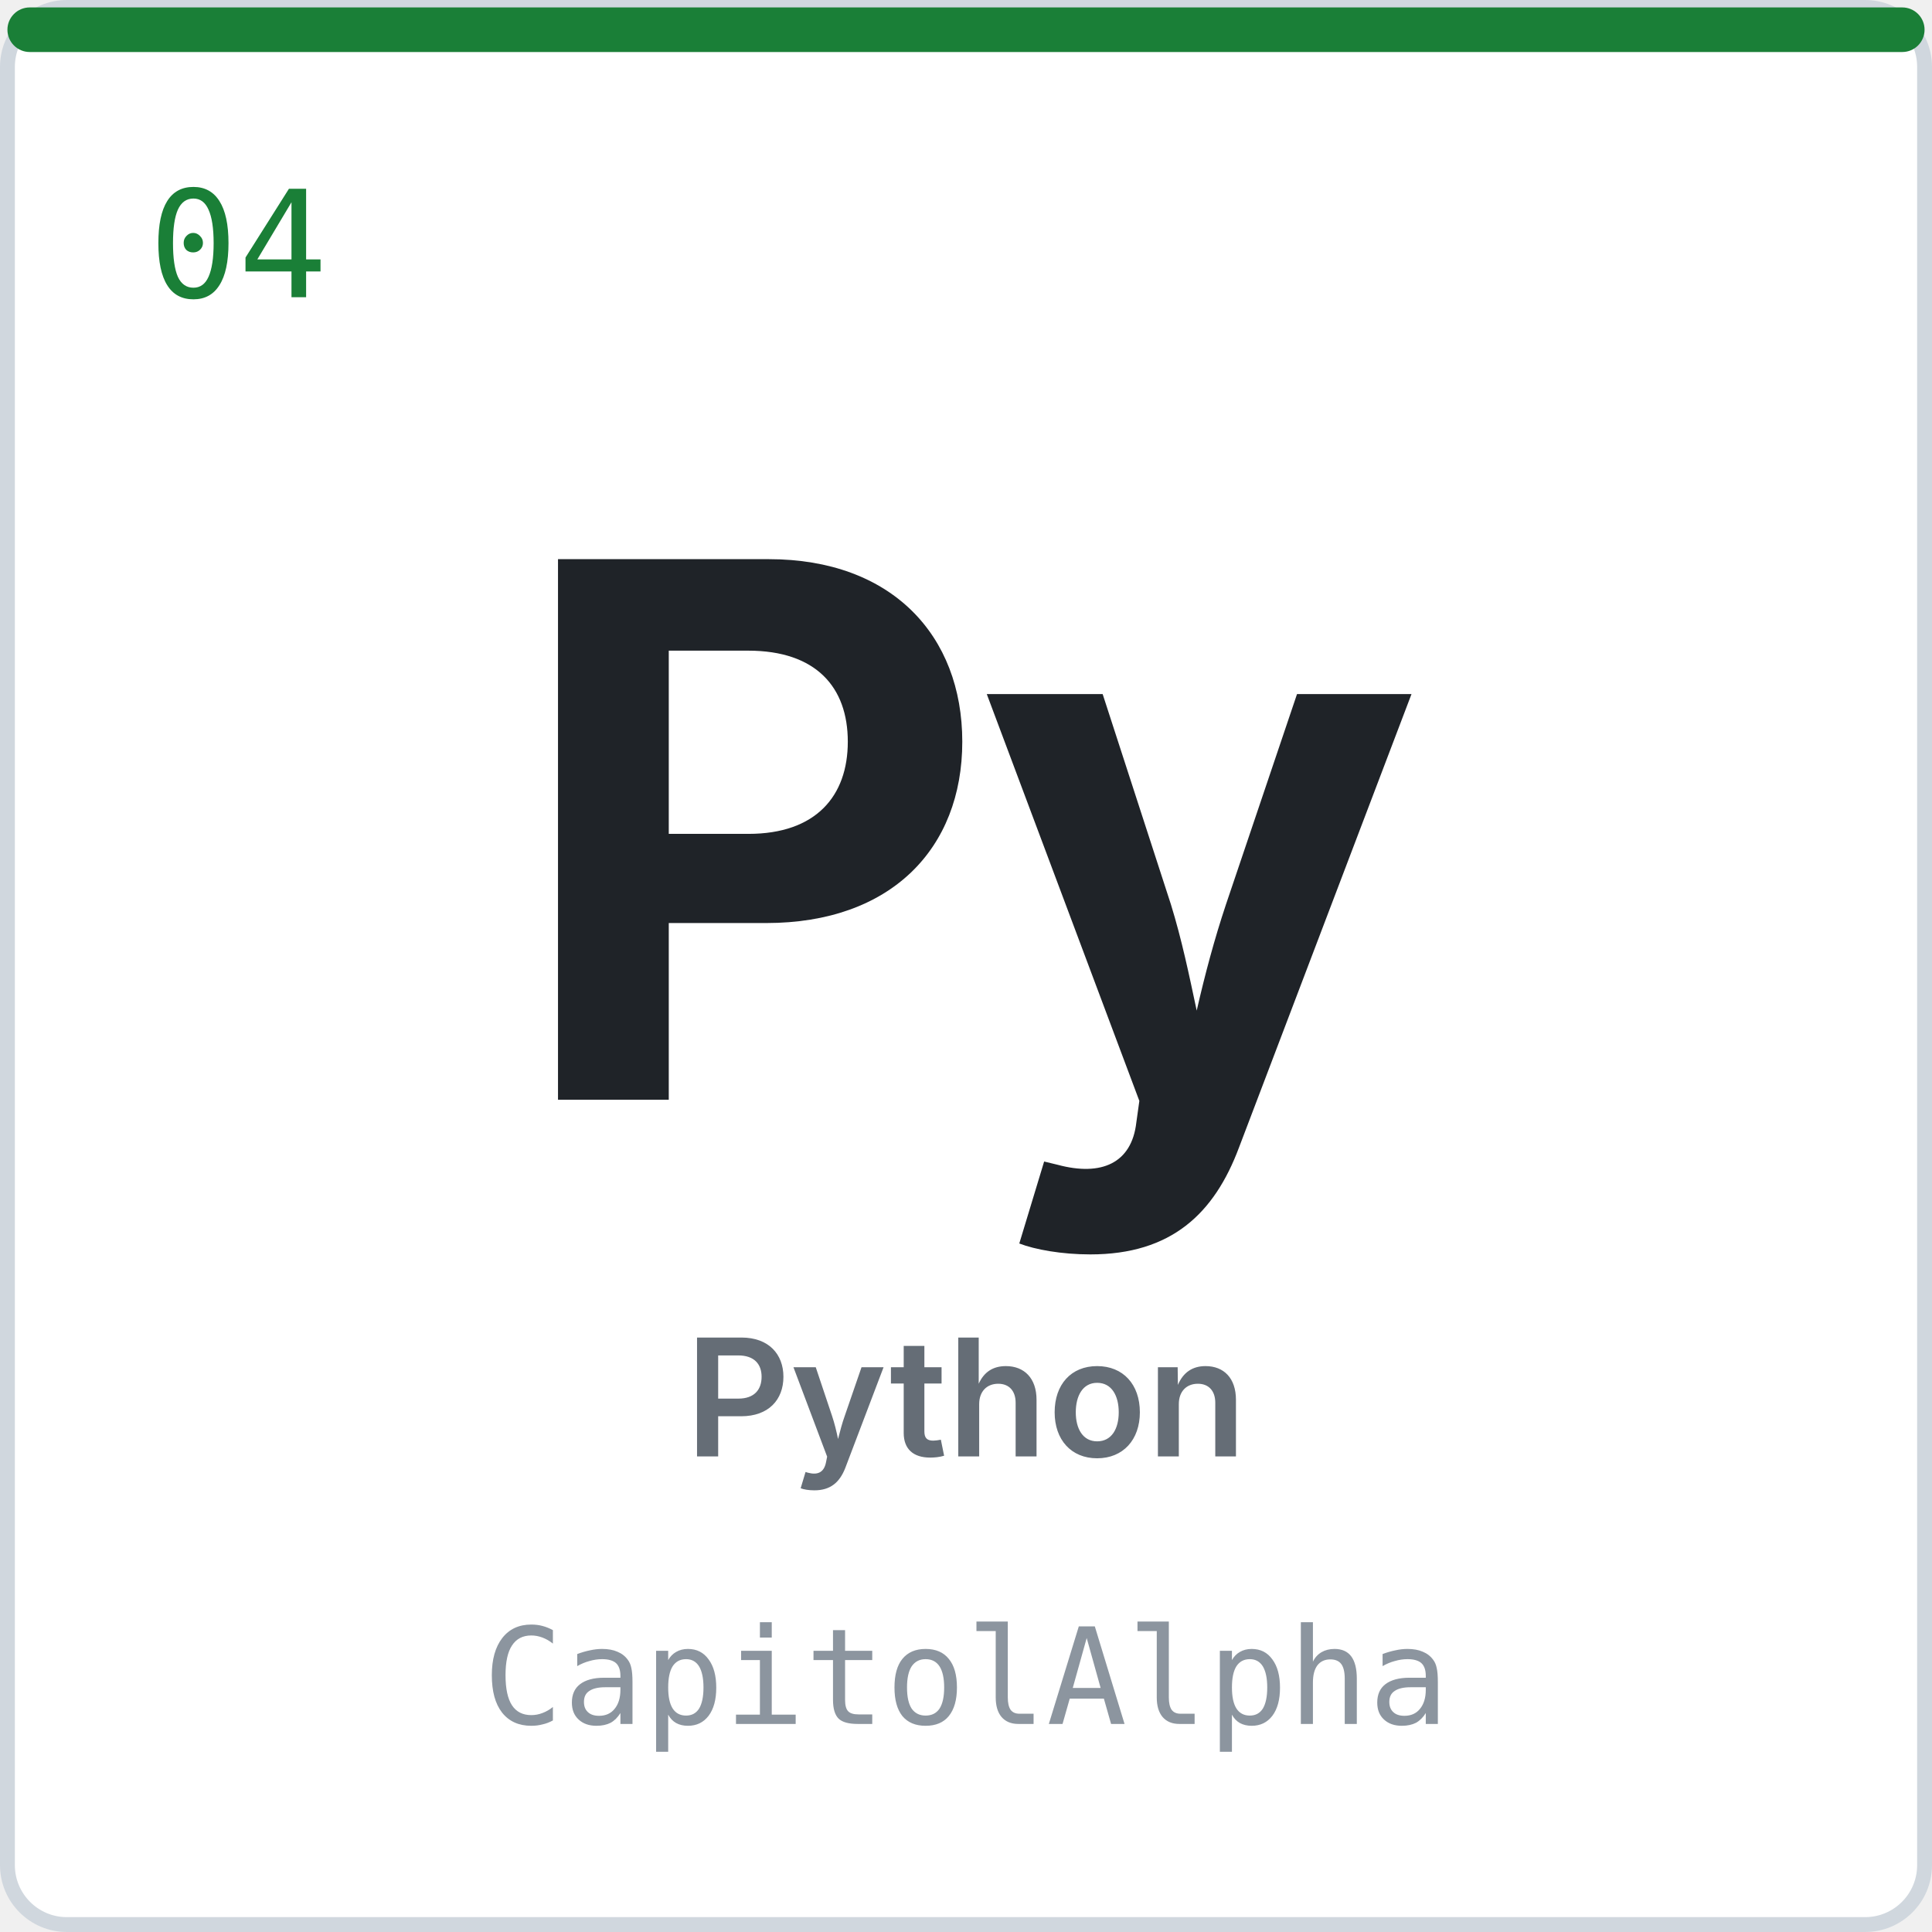
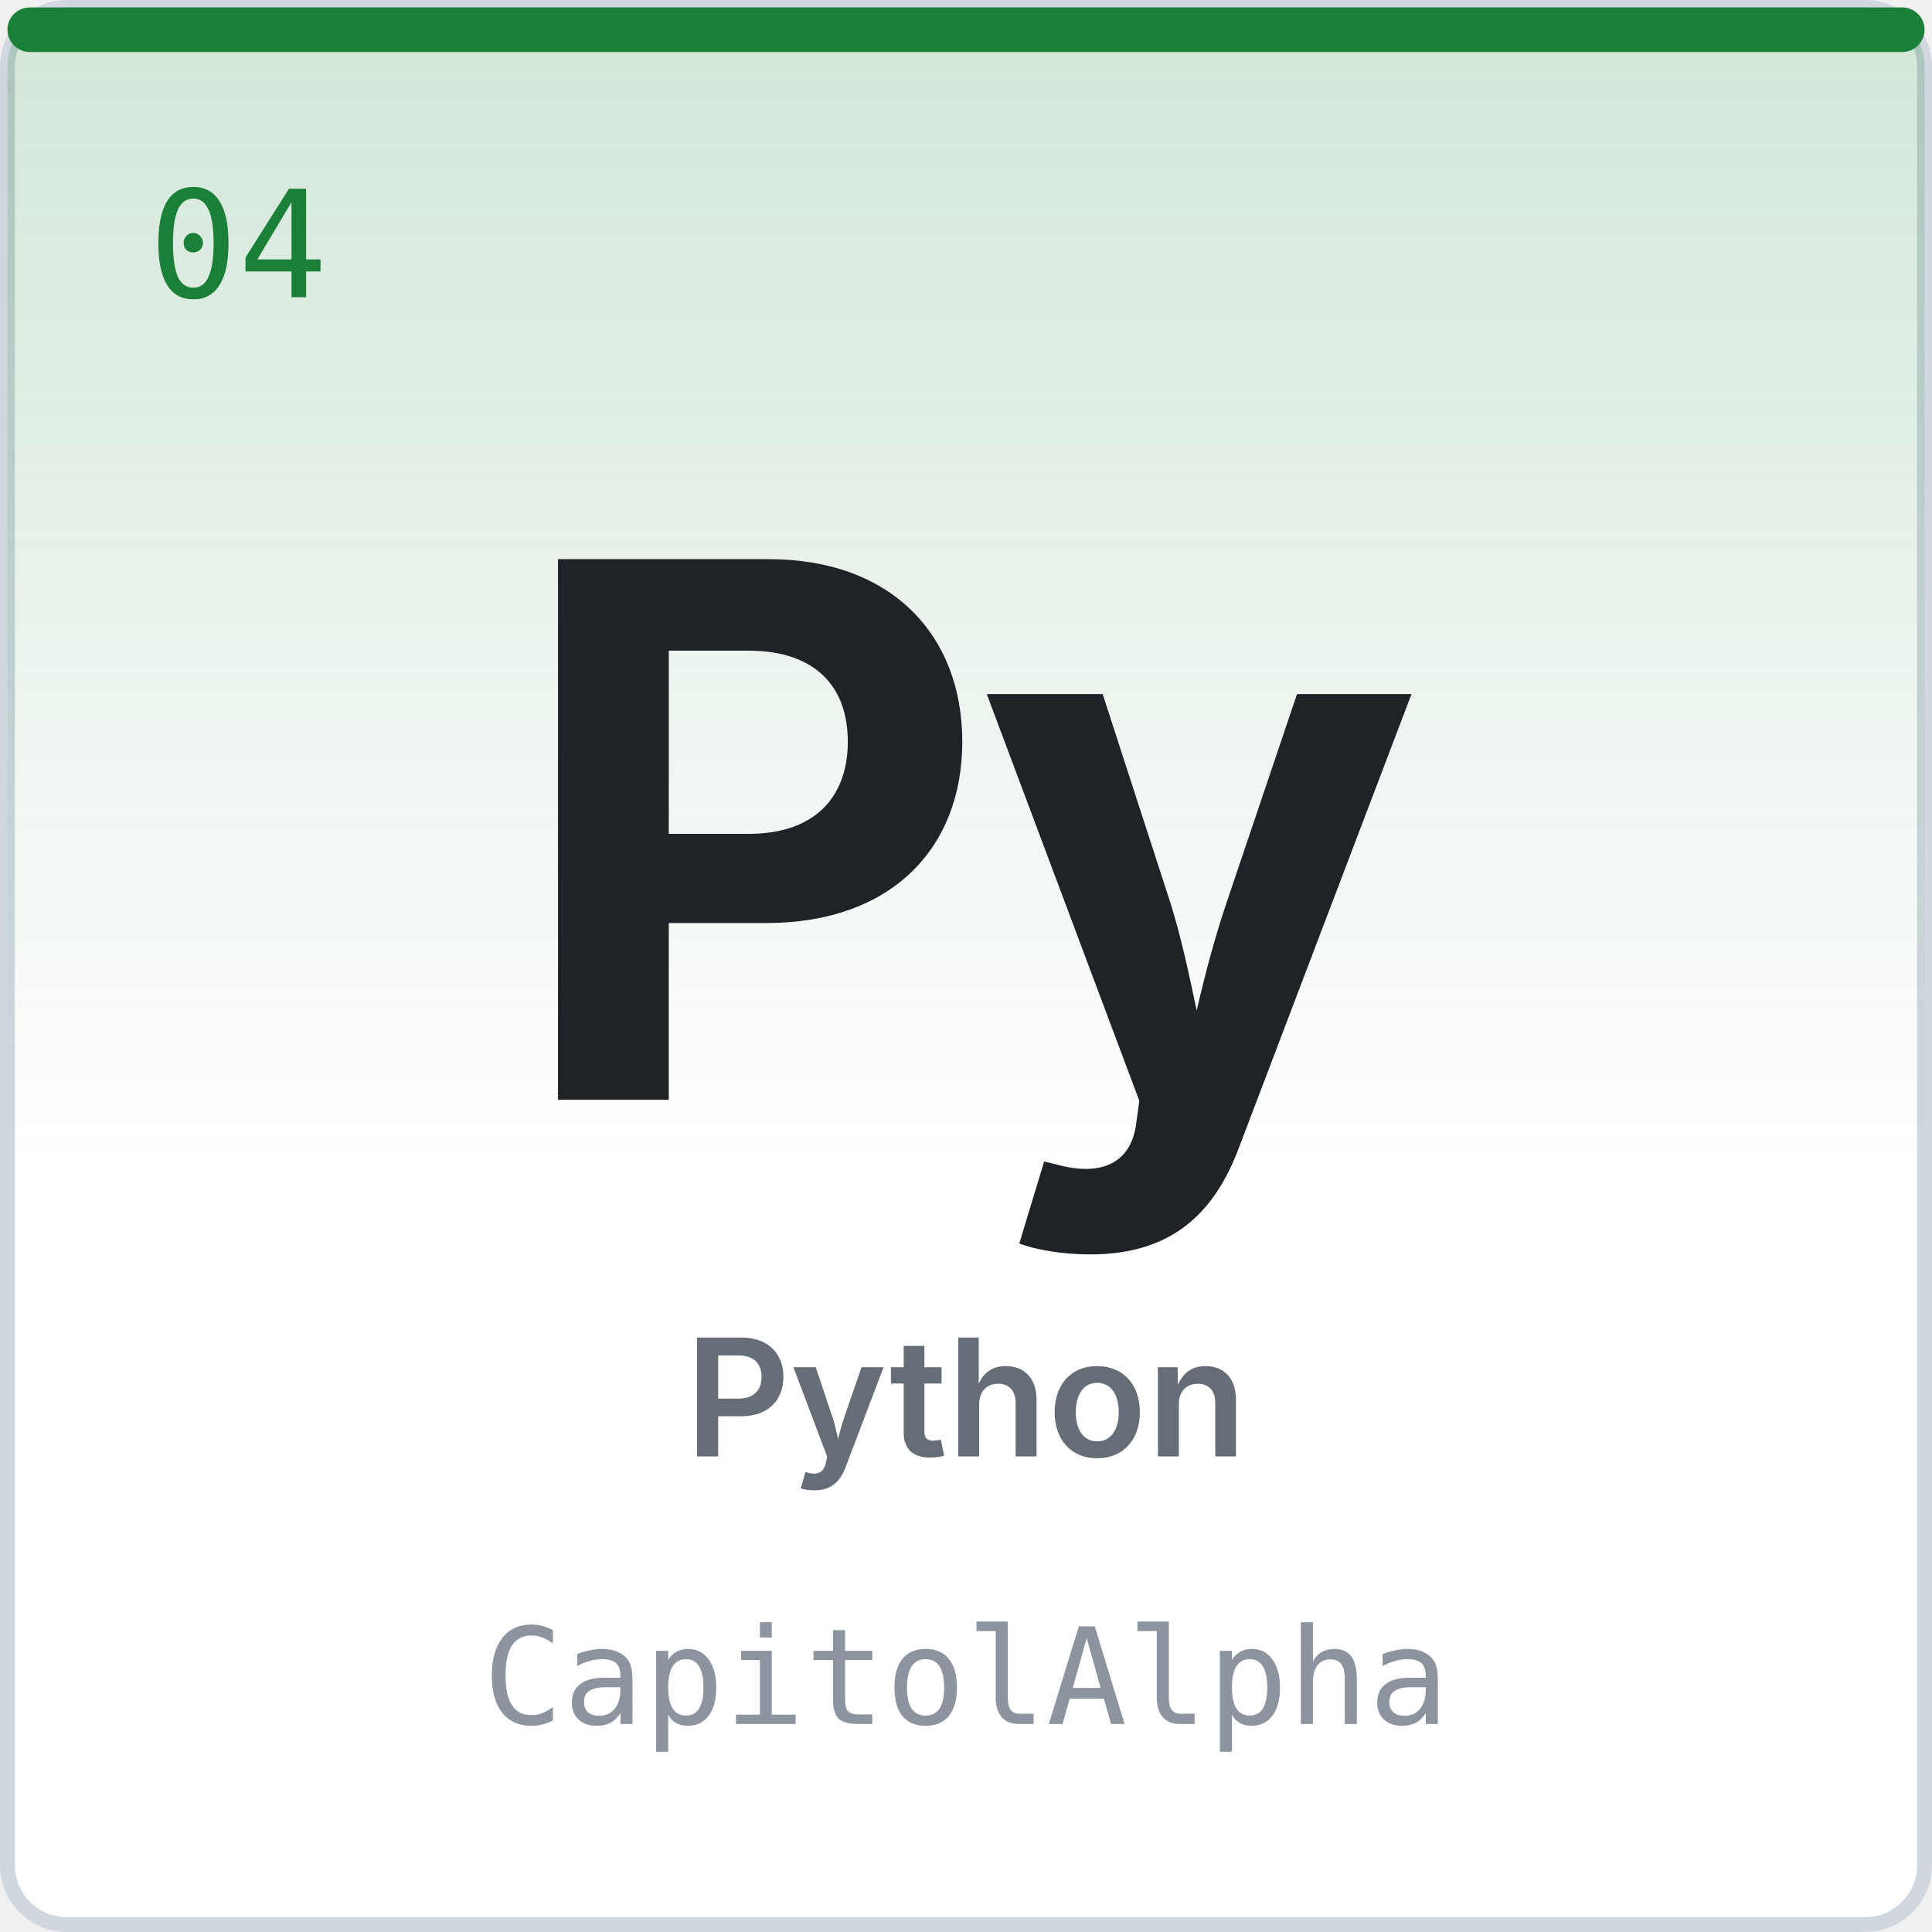
<svg xmlns="http://www.w3.org/2000/svg" width="130" height="130" viewBox="0 0 130 130" role="img" aria-label="04 Py Python CapitolAlpha">
+   <defs>
+     <linearGradient id="g4" x1="0" y1="0" x2="0" y2="1">
+       <stop offset="0%" stop-color="#1a7f37" stop-opacity="0.2" />
+       <stop offset="60%" stop-color="#1a7f37" stop-opacity="0" />
+     </linearGradient>
+   </defs>
  <g opacity="1">
    <set attributeName="opacity" to="0" begin="0s" />
    <animate attributeName="opacity" from="0" to="1" begin="0.24s" dur="0.55s" fill="freeze" />
    <rect x="0.5" y="0.5" width="129" height="129" rx="4" fill="#ffffff" stroke="#d0d7de" stroke-width="1" />
+     <rect x="0.5" y="0.5" width="129" height="129" rx="4" fill="url(#g4)" />
    <rect x="0.5" y="0.5" width="129" height="3" rx="1.5" fill="#1a7f37">
      <animate attributeName="opacity" values="1;0.45;1" dur="4s" begin="-0.84s" repeatCount="indefinite" />
    </rect>
    <text x="10" y="20" font-family="ui-monospace, SFMono-Regular, Menlo, monospace" font-size="10" font-weight="500" fill="#1a7f37">04</text>
    <text x="65" y="74" font-family="-apple-system, BlinkMacSystemFont, Inter, system-ui, sans-serif" font-size="50" font-weight="700" fill="#1f2328" text-anchor="middle" letter-spacing="-1">Py</text>
    <text x="65" y="98" font-family="-apple-system, BlinkMacSystemFont, Inter, system-ui, sans-serif" font-size="11" font-weight="600" fill="#656d76" text-anchor="middle">Python</text>
    <text x="65" y="116" font-family="ui-monospace, SFMono-Regular, Menlo, monospace" font-size="9" fill="#8c959f" text-anchor="middle">CapitolAlpha</text>
  </g>
</svg>
